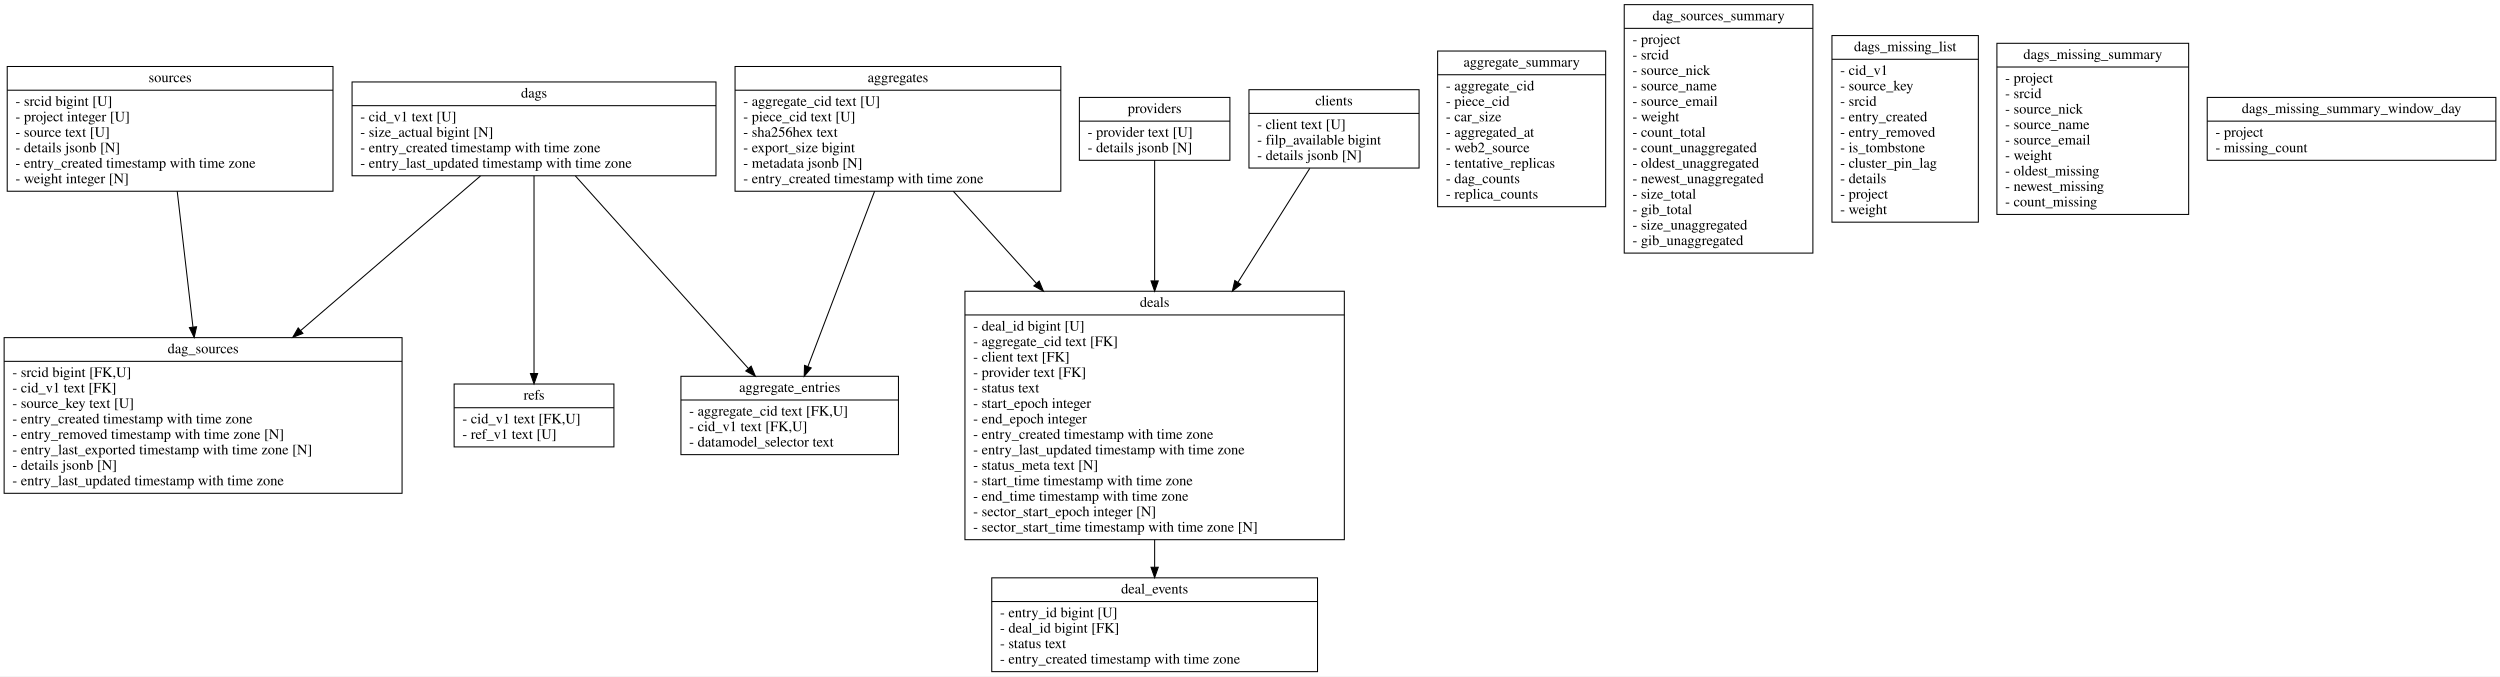
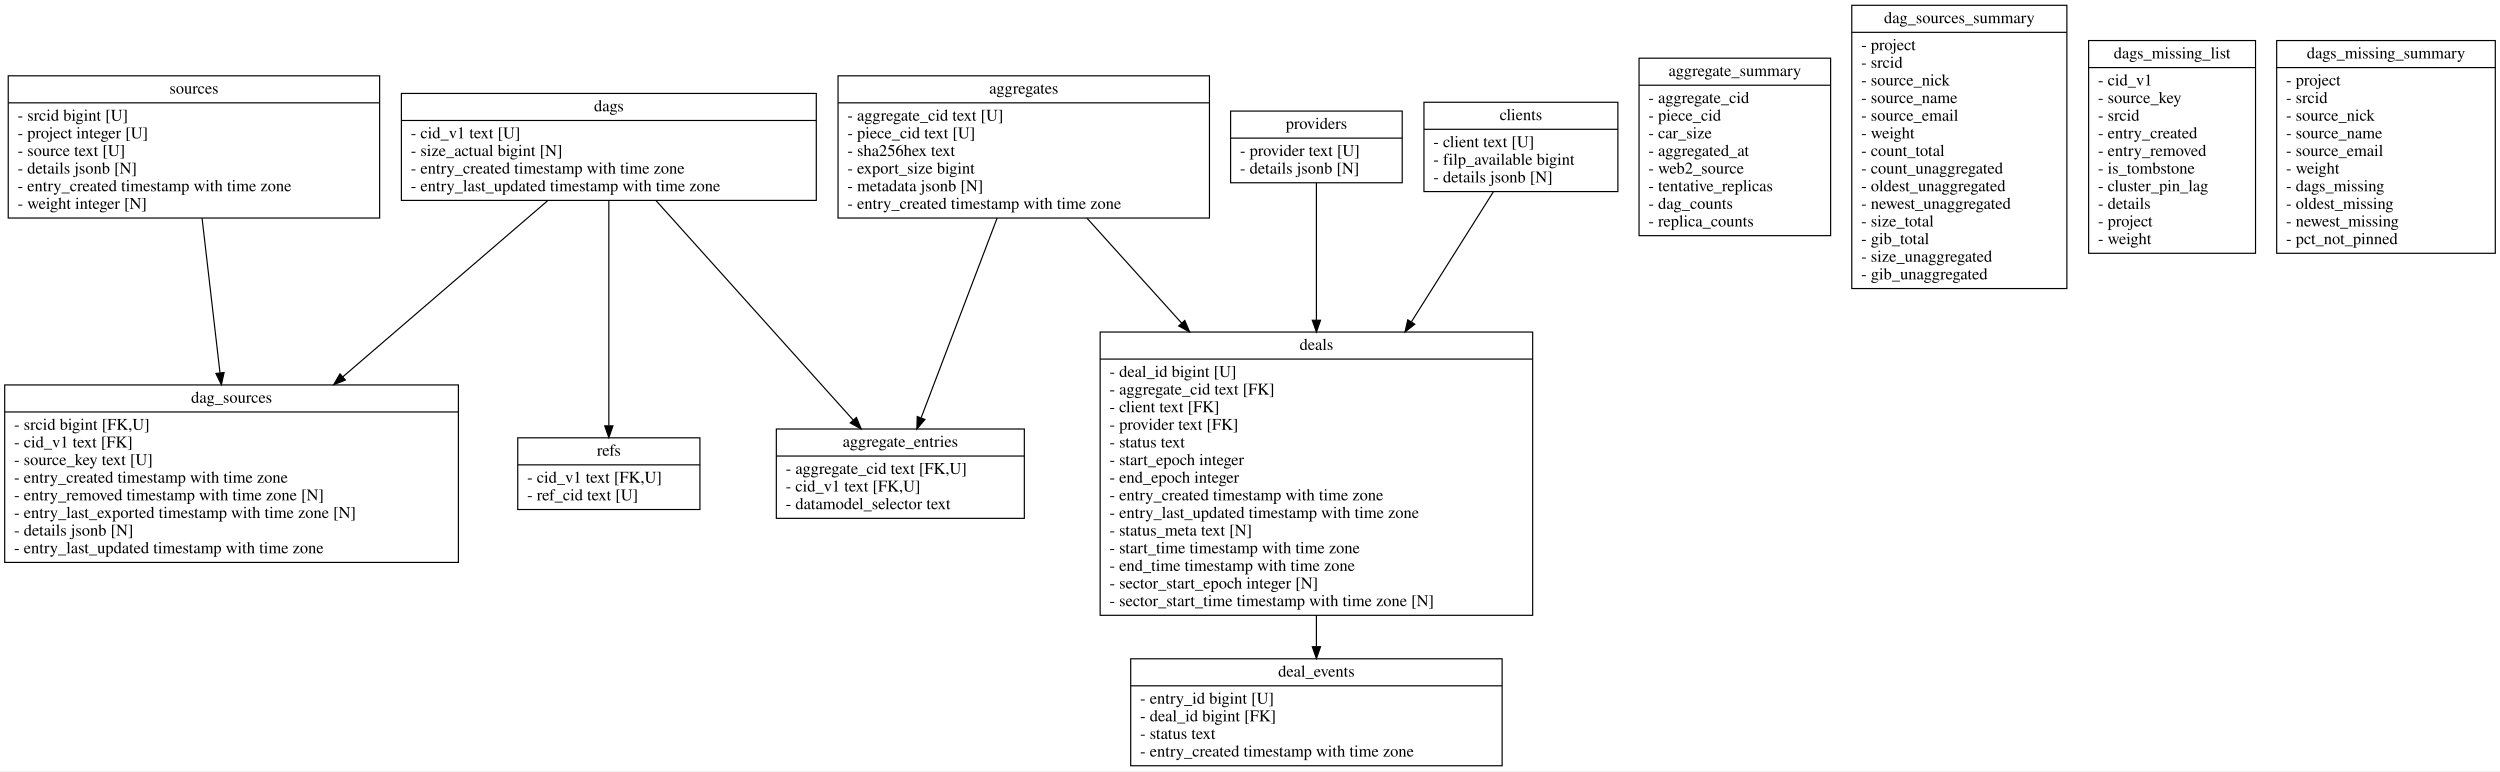
- <svg xmlns="http://www.w3.org/2000/svg" width="2425pt" height="656pt" viewBox="0.00 0.00 2425.00 656.00">
+ <svg xmlns="http://www.w3.org/2000/svg" width="2127pt" height="656pt" viewBox="0.00 0.00 2127.00 656.00">
  <g id="graph0" class="graph" transform="scale(1 1) rotate(0) translate(4 652)">
-     <polygon fill="white" stroke="transparent" points="-4,4 -4,-652 2421,-652 2421,4 -4,4" />
+     <polygon fill="white" stroke="transparent" points="-4,4 -4,-652 2123,-652 2123,4 -4,4" />
    <g id="node1" class="node">
      <polygon fill="white" stroke="black" points="709,-466.5 709,-587.5 1025,-587.5 1025,-466.5 709,-466.5" />
      <text text-anchor="middle" x="867" y="-572.3" font-family="Times,serif" font-size="14.00">aggregates</text>
      <polyline fill="none" stroke="black" points="709,-564.5 1025,-564.5 " />
      <text text-anchor="start" x="717" y="-549.3" font-family="Times,serif" font-size="14.00">- aggregate_cid text [U]</text>
      <text text-anchor="start" x="717" y="-534.3" font-family="Times,serif" font-size="14.00">- piece_cid text [U]</text>
      <text text-anchor="start" x="717" y="-519.3" font-family="Times,serif" font-size="14.00">- sha256hex text</text>
      <text text-anchor="start" x="717" y="-504.3" font-family="Times,serif" font-size="14.00">- export_size bigint</text>
      <text text-anchor="start" x="717" y="-489.3" font-family="Times,serif" font-size="14.00">- metadata jsonb [N]</text>
      <text text-anchor="start" x="717" y="-474.3" font-family="Times,serif" font-size="14.00">- entry_created timestamp with time zone</text>
    </g>
    <g id="node7" class="node">
      <polygon fill="white" stroke="black" points="656.5,-211 656.5,-287 867.5,-287 867.5,-211 656.5,-211" />
      <text text-anchor="middle" x="762" y="-271.8" font-family="Times,serif" font-size="14.00">aggregate_entries</text>
      <polyline fill="none" stroke="black" points="656.5,-264 867.5,-264 " />
      <text text-anchor="start" x="664.5" y="-248.8" font-family="Times,serif" font-size="14.00">- aggregate_cid text [FK,U]</text>
      <text text-anchor="start" x="664.5" y="-233.8" font-family="Times,serif" font-size="14.00">- cid_v1 text [FK,U]</text>
      <text text-anchor="start" x="664.5" y="-218.8" font-family="Times,serif" font-size="14.00">- datamodel_selector text</text>
    </g>
    <g id="edge1" class="edge">
      <path fill="none" stroke="black" d="M844.35,-466.45C824.98,-415.56 797.51,-343.35 779.72,-296.59" />
      <polygon fill="black" stroke="black" points="782.91,-295.11 776.08,-287.01 776.37,-297.6 782.91,-295.11" />
    </g>
    <g id="node9" class="node">
      <polygon fill="white" stroke="black" points="932,-128.5 932,-369.5 1300,-369.5 1300,-128.5 932,-128.5" />
      <text text-anchor="middle" x="1116" y="-354.3" font-family="Times,serif" font-size="14.00">deals</text>
      <polyline fill="none" stroke="black" points="932,-346.5 1300,-346.5 " />
      <text text-anchor="start" x="940" y="-331.3" font-family="Times,serif" font-size="14.00">- deal_id bigint [U]</text>
      <text text-anchor="start" x="940" y="-316.3" font-family="Times,serif" font-size="14.00">- aggregate_cid text [FK]</text>
      <text text-anchor="start" x="940" y="-301.3" font-family="Times,serif" font-size="14.00">- client text [FK]</text>
      <text text-anchor="start" x="940" y="-286.3" font-family="Times,serif" font-size="14.00">- provider text [FK]</text>
      <text text-anchor="start" x="940" y="-271.3" font-family="Times,serif" font-size="14.00">- status text</text>
      <text text-anchor="start" x="940" y="-256.3" font-family="Times,serif" font-size="14.00">- start_epoch integer</text>
      <text text-anchor="start" x="940" y="-241.3" font-family="Times,serif" font-size="14.00">- end_epoch integer</text>
      <text text-anchor="start" x="940" y="-226.3" font-family="Times,serif" font-size="14.00">- entry_created timestamp with time zone</text>
      <text text-anchor="start" x="940" y="-211.3" font-family="Times,serif" font-size="14.00">- entry_last_updated timestamp with time zone</text>
      <text text-anchor="start" x="940" y="-196.3" font-family="Times,serif" font-size="14.00">- status_meta text [N]</text>
      <text text-anchor="start" x="940" y="-181.3" font-family="Times,serif" font-size="14.00">- start_time timestamp with time zone</text>
      <text text-anchor="start" x="940" y="-166.3" font-family="Times,serif" font-size="14.00">- end_time timestamp with time zone</text>
      <text text-anchor="start" x="940" y="-151.3" font-family="Times,serif" font-size="14.00">- sector_start_epoch integer [N]</text>
      <text text-anchor="start" x="940" y="-136.3" font-family="Times,serif" font-size="14.00">- sector_start_time timestamp with time zone [N]</text>
    </g>
    <g id="edge2" class="edge">
      <path fill="none" stroke="black" d="M920.72,-466.45C944.41,-440.19 973.23,-408.25 1001.36,-377.07" />
      <polygon fill="black" stroke="black" points="1004.01,-379.35 1008.11,-369.58 998.82,-374.67 1004.01,-379.35" />
    </g>
    <g id="node2" class="node">
      <polygon fill="white" stroke="black" points="1207.5,-489 1207.5,-565 1372.5,-565 1372.5,-489 1207.5,-489" />
      <text text-anchor="middle" x="1290" y="-549.8" font-family="Times,serif" font-size="14.00">clients</text>
      <polyline fill="none" stroke="black" points="1207.5,-542 1372.5,-542 " />
      <text text-anchor="start" x="1215.5" y="-526.8" font-family="Times,serif" font-size="14.00">- client text [U]</text>
      <text text-anchor="start" x="1215.5" y="-511.8" font-family="Times,serif" font-size="14.00">- filp_available bigint</text>
      <text text-anchor="start" x="1215.5" y="-496.8" font-family="Times,serif" font-size="14.00">- details jsonb [N]</text>
    </g>
    <g id="edge3" class="edge">
      <path fill="none" stroke="black" d="M1266.53,-488.78C1248.43,-460.07 1222.27,-418.56 1196.81,-378.18" />
      <polygon fill="black" stroke="black" points="1199.69,-376.18 1191.39,-369.59 1193.76,-379.91 1199.69,-376.18" />
    </g>
    <g id="node3" class="node">
      <polygon fill="white" stroke="black" points="337.5,-481.5 337.5,-572.5 690.5,-572.5 690.5,-481.5 337.5,-481.5" />
      <text text-anchor="middle" x="514" y="-557.3" font-family="Times,serif" font-size="14.00">dags</text>
      <polyline fill="none" stroke="black" points="337.5,-549.5 690.5,-549.5 " />
      <text text-anchor="start" x="345.5" y="-534.3" font-family="Times,serif" font-size="14.00">- cid_v1 text [U]</text>
      <text text-anchor="start" x="345.5" y="-519.3" font-family="Times,serif" font-size="14.00">- size_actual bigint [N]</text>
      <text text-anchor="start" x="345.5" y="-504.3" font-family="Times,serif" font-size="14.00">- entry_created timestamp with time zone</text>
      <text text-anchor="start" x="345.5" y="-489.3" font-family="Times,serif" font-size="14.00">- entry_last_updated timestamp with time zone</text>
    </g>
    <g id="node6" class="node">
      <polygon fill="white" stroke="black" points="436.5,-218.5 436.5,-279.5 591.5,-279.5 591.5,-218.5 436.5,-218.5" />
      <text text-anchor="middle" x="514" y="-264.3" font-family="Times,serif" font-size="14.00">refs</text>
      <polyline fill="none" stroke="black" points="436.5,-256.5 591.5,-256.5 " />
      <text text-anchor="start" x="444.5" y="-241.3" font-family="Times,serif" font-size="14.00">- cid_v1 text [FK,U]</text>
-       <text text-anchor="start" x="444.5" y="-226.3" font-family="Times,serif" font-size="14.00">- ref_v1 text [U]</text>
+       <text text-anchor="start" x="444.5" y="-226.3" font-family="Times,serif" font-size="14.00">- ref_cid text [U]</text>
    </g>
    <g id="edge6" class="edge">
      <path fill="none" stroke="black" d="M514,-481.35C514,-428.36 514,-340.81 514,-289.97" />
      <polygon fill="black" stroke="black" points="517.5,-289.7 514,-279.7 510.5,-289.7 517.5,-289.7" />
    </g>
    <g id="edge4" class="edge">
      <path fill="none" stroke="black" d="M554.12,-481.35C600.28,-429.98 675.63,-346.12 721.82,-294.72" />
      <polygon fill="black" stroke="black" points="724.61,-296.84 728.69,-287.07 719.41,-292.17 724.61,-296.84" />
    </g>
    <g id="node8" class="node">
      <polygon fill="white" stroke="black" points="0,-173.5 0,-324.5 386,-324.5 386,-173.5 0,-173.5" />
      <text text-anchor="middle" x="193" y="-309.3" font-family="Times,serif" font-size="14.00">dag_sources</text>
      <polyline fill="none" stroke="black" points="0,-301.5 386,-301.5 " />
      <text text-anchor="start" x="8" y="-286.3" font-family="Times,serif" font-size="14.00">- srcid bigint [FK,U]</text>
      <text text-anchor="start" x="8" y="-271.3" font-family="Times,serif" font-size="14.00">- cid_v1 text [FK]</text>
      <text text-anchor="start" x="8" y="-256.3" font-family="Times,serif" font-size="14.00">- source_key text [U]</text>
      <text text-anchor="start" x="8" y="-241.3" font-family="Times,serif" font-size="14.00">- entry_created timestamp with time zone</text>
      <text text-anchor="start" x="8" y="-226.3" font-family="Times,serif" font-size="14.00">- entry_removed timestamp with time zone [N]</text>
      <text text-anchor="start" x="8" y="-211.3" font-family="Times,serif" font-size="14.00">- entry_last_exported timestamp with time zone [N]</text>
      <text text-anchor="start" x="8" y="-196.3" font-family="Times,serif" font-size="14.00">- details jsonb [N]</text>
      <text text-anchor="start" x="8" y="-181.3" font-family="Times,serif" font-size="14.00">- entry_last_updated timestamp with time zone</text>
    </g>
    <g id="edge5" class="edge">
      <path fill="none" stroke="black" d="M462.07,-481.35C415.03,-440.9 344.57,-380.32 287.55,-331.29" />
      <polygon fill="black" stroke="black" points="289.82,-328.63 279.95,-324.76 285.25,-333.94 289.82,-328.63" />
    </g>
    <g id="node4" class="node">
      <polygon fill="white" stroke="black" points="1043,-496.5 1043,-557.5 1189,-557.5 1189,-496.5 1043,-496.5" />
      <text text-anchor="middle" x="1116" y="-542.3" font-family="Times,serif" font-size="14.00">providers</text>
      <polyline fill="none" stroke="black" points="1043,-534.5 1189,-534.5 " />
      <text text-anchor="start" x="1051" y="-519.3" font-family="Times,serif" font-size="14.00">- provider text [U]</text>
      <text text-anchor="start" x="1051" y="-504.3" font-family="Times,serif" font-size="14.00">- details jsonb [N]</text>
    </g>
    <g id="edge8" class="edge">
      <path fill="none" stroke="black" d="M1116,-496.46C1116,-468.14 1116,-423.36 1116,-379.7" />
      <polygon fill="black" stroke="black" points="1119.5,-379.52 1116,-369.52 1112.5,-379.52 1119.5,-379.52" />
    </g>
    <g id="node5" class="node">
      <polygon fill="white" stroke="black" points="3,-466.5 3,-587.5 319,-587.5 319,-466.5 3,-466.5" />
      <text text-anchor="middle" x="161" y="-572.3" font-family="Times,serif" font-size="14.00">sources</text>
      <polyline fill="none" stroke="black" points="3,-564.5 319,-564.5 " />
      <text text-anchor="start" x="11" y="-549.3" font-family="Times,serif" font-size="14.00">- srcid bigint [U]</text>
      <text text-anchor="start" x="11" y="-534.3" font-family="Times,serif" font-size="14.00">- project integer [U]</text>
      <text text-anchor="start" x="11" y="-519.3" font-family="Times,serif" font-size="14.00">- source text [U]</text>
      <text text-anchor="start" x="11" y="-504.3" font-family="Times,serif" font-size="14.00">- details jsonb [N]</text>
      <text text-anchor="start" x="11" y="-489.3" font-family="Times,serif" font-size="14.00">- entry_created timestamp with time zone</text>
      <text text-anchor="start" x="11" y="-474.3" font-family="Times,serif" font-size="14.00">- weight integer [N]</text>
    </g>
    <g id="edge9" class="edge">
      <path fill="none" stroke="black" d="M167.9,-466.45C172.36,-428.01 178.23,-377.42 183.17,-334.81" />
      <polygon fill="black" stroke="black" points="186.66,-335.06 184.34,-324.73 179.71,-334.26 186.66,-335.06" />
    </g>
    <g id="node10" class="node">
      <polygon fill="white" stroke="black" points="958,-0.5 958,-91.5 1274,-91.5 1274,-0.5 958,-0.5" />
      <text text-anchor="middle" x="1116" y="-76.3" font-family="Times,serif" font-size="14.00">deal_events</text>
      <polyline fill="none" stroke="black" points="958,-68.5 1274,-68.5 " />
      <text text-anchor="start" x="966" y="-53.3" font-family="Times,serif" font-size="14.00">- entry_id bigint [U]</text>
      <text text-anchor="start" x="966" y="-38.3" font-family="Times,serif" font-size="14.00">- deal_id bigint [FK]</text>
      <text text-anchor="start" x="966" y="-23.3" font-family="Times,serif" font-size="14.00">- status text</text>
      <text text-anchor="start" x="966" y="-8.3" font-family="Times,serif" font-size="14.00">- entry_created timestamp with time zone</text>
    </g>
    <g id="edge7" class="edge">
      <path fill="none" stroke="black" d="M1116,-128.46C1116,-119.23 1116,-110.23 1116,-101.77" />
      <polygon fill="black" stroke="black" points="1119.5,-101.75 1116,-91.75 1112.5,-101.75 1119.5,-101.75" />
    </g>
    <g id="node11" class="node">
      <polygon fill="white" stroke="black" points="1390.5,-451.5 1390.5,-602.5 1553.5,-602.5 1553.5,-451.5 1390.5,-451.5" />
      <text text-anchor="middle" x="1472" y="-587.3" font-family="Times,serif" font-size="14.00">aggregate_summary</text>
      <polyline fill="none" stroke="black" points="1390.5,-579.5 1553.5,-579.5 " />
      <text text-anchor="start" x="1398.5" y="-564.3" font-family="Times,serif" font-size="14.00">- aggregate_cid</text>
      <text text-anchor="start" x="1398.5" y="-549.3" font-family="Times,serif" font-size="14.00">- piece_cid</text>
      <text text-anchor="start" x="1398.5" y="-534.3" font-family="Times,serif" font-size="14.00">- car_size</text>
      <text text-anchor="start" x="1398.5" y="-519.3" font-family="Times,serif" font-size="14.00">- aggregated_at</text>
      <text text-anchor="start" x="1398.5" y="-504.3" font-family="Times,serif" font-size="14.00">- web2_source</text>
      <text text-anchor="start" x="1398.5" y="-489.3" font-family="Times,serif" font-size="14.00">- tentative_replicas</text>
      <text text-anchor="start" x="1398.5" y="-474.3" font-family="Times,serif" font-size="14.00">- dag_counts</text>
      <text text-anchor="start" x="1398.5" y="-459.3" font-family="Times,serif" font-size="14.00">- replica_counts</text>
    </g>
    <g id="node12" class="node">
      <polygon fill="white" stroke="black" points="1571.5,-406.5 1571.5,-647.5 1754.5,-647.5 1754.5,-406.5 1571.5,-406.5" />
      <text text-anchor="middle" x="1663" y="-632.3" font-family="Times,serif" font-size="14.00">dag_sources_summary</text>
      <polyline fill="none" stroke="black" points="1571.5,-624.5 1754.5,-624.5 " />
      <text text-anchor="start" x="1579.5" y="-609.3" font-family="Times,serif" font-size="14.00">- project</text>
      <text text-anchor="start" x="1579.5" y="-594.3" font-family="Times,serif" font-size="14.00">- srcid</text>
      <text text-anchor="start" x="1579.5" y="-579.3" font-family="Times,serif" font-size="14.00">- source_nick</text>
      <text text-anchor="start" x="1579.5" y="-564.3" font-family="Times,serif" font-size="14.00">- source_name</text>
      <text text-anchor="start" x="1579.5" y="-549.3" font-family="Times,serif" font-size="14.00">- source_email</text>
      <text text-anchor="start" x="1579.5" y="-534.3" font-family="Times,serif" font-size="14.00">- weight</text>
      <text text-anchor="start" x="1579.5" y="-519.3" font-family="Times,serif" font-size="14.00">- count_total</text>
      <text text-anchor="start" x="1579.5" y="-504.3" font-family="Times,serif" font-size="14.00">- count_unaggregated</text>
      <text text-anchor="start" x="1579.5" y="-489.3" font-family="Times,serif" font-size="14.00">- oldest_unaggregated</text>
      <text text-anchor="start" x="1579.5" y="-474.3" font-family="Times,serif" font-size="14.00">- newest_unaggregated</text>
      <text text-anchor="start" x="1579.5" y="-459.3" font-family="Times,serif" font-size="14.00">- size_total</text>
      <text text-anchor="start" x="1579.5" y="-444.3" font-family="Times,serif" font-size="14.00">- gib_total</text>
      <text text-anchor="start" x="1579.5" y="-429.3" font-family="Times,serif" font-size="14.00">- size_unaggregated</text>
      <text text-anchor="start" x="1579.5" y="-414.3" font-family="Times,serif" font-size="14.00">- gib_unaggregated</text>
    </g>
    <g id="node13" class="node">
      <polygon fill="white" stroke="black" points="1773,-436.5 1773,-617.5 1915,-617.5 1915,-436.5 1773,-436.5" />
      <text text-anchor="middle" x="1844" y="-602.3" font-family="Times,serif" font-size="14.00">dags_missing_list</text>
      <polyline fill="none" stroke="black" points="1773,-594.5 1915,-594.5 " />
      <text text-anchor="start" x="1781" y="-579.3" font-family="Times,serif" font-size="14.00">- cid_v1</text>
      <text text-anchor="start" x="1781" y="-564.3" font-family="Times,serif" font-size="14.00">- source_key</text>
      <text text-anchor="start" x="1781" y="-549.3" font-family="Times,serif" font-size="14.00">- srcid</text>
      <text text-anchor="start" x="1781" y="-534.3" font-family="Times,serif" font-size="14.00">- entry_created</text>
      <text text-anchor="start" x="1781" y="-519.3" font-family="Times,serif" font-size="14.00">- entry_removed</text>
      <text text-anchor="start" x="1781" y="-504.3" font-family="Times,serif" font-size="14.00">- is_tombstone</text>
      <text text-anchor="start" x="1781" y="-489.3" font-family="Times,serif" font-size="14.00">- cluster_pin_lag</text>
      <text text-anchor="start" x="1781" y="-474.3" font-family="Times,serif" font-size="14.00">- details</text>
      <text text-anchor="start" x="1781" y="-459.3" font-family="Times,serif" font-size="14.00">- project</text>
      <text text-anchor="start" x="1781" y="-444.3" font-family="Times,serif" font-size="14.00">- weight</text>
    </g>
    <g id="node14" class="node">
-       <polygon fill="white" stroke="black" points="1933,-444 1933,-610 2119,-610 2119,-444 1933,-444" />
-       <text text-anchor="middle" x="2026" y="-594.8" font-family="Times,serif" font-size="14.00">dags_missing_summary</text>
-       <polyline fill="none" stroke="black" points="1933,-587 2119,-587 " />
-       <text text-anchor="start" x="1941" y="-571.8" font-family="Times,serif" font-size="14.00">- project</text>
-       <text text-anchor="start" x="1941" y="-556.8" font-family="Times,serif" font-size="14.00">- srcid</text>
-       <text text-anchor="start" x="1941" y="-541.8" font-family="Times,serif" font-size="14.00">- source_nick</text>
-       <text text-anchor="start" x="1941" y="-526.8" font-family="Times,serif" font-size="14.00">- source_name</text>
-       <text text-anchor="start" x="1941" y="-511.8" font-family="Times,serif" font-size="14.00">- source_email</text>
-       <text text-anchor="start" x="1941" y="-496.8" font-family="Times,serif" font-size="14.00">- weight</text>
-       <text text-anchor="start" x="1941" y="-481.8" font-family="Times,serif" font-size="14.00">- oldest_missing</text>
-       <text text-anchor="start" x="1941" y="-466.8" font-family="Times,serif" font-size="14.00">- newest_missing</text>
-       <text text-anchor="start" x="1941" y="-451.8" font-family="Times,serif" font-size="14.00">- count_missing</text>
-     </g>
-     <g id="node15" class="node">
-       <polygon fill="white" stroke="black" points="2137,-496.5 2137,-557.5 2417,-557.5 2417,-496.5 2137,-496.5" />
-       <text text-anchor="middle" x="2277" y="-542.3" font-family="Times,serif" font-size="14.00">dags_missing_summary_window_day</text>
-       <polyline fill="none" stroke="black" points="2137,-534.5 2417,-534.5 " />
-       <text text-anchor="start" x="2145" y="-519.3" font-family="Times,serif" font-size="14.00">- project</text>
-       <text text-anchor="start" x="2145" y="-504.3" font-family="Times,serif" font-size="14.00">- missing_count</text>
+       <polygon fill="white" stroke="black" points="1933,-436.5 1933,-617.5 2119,-617.5 2119,-436.5 1933,-436.5" />
+       <text text-anchor="middle" x="2026" y="-602.3" font-family="Times,serif" font-size="14.00">dags_missing_summary</text>
+       <polyline fill="none" stroke="black" points="1933,-594.5 2119,-594.5 " />
+       <text text-anchor="start" x="1941" y="-579.3" font-family="Times,serif" font-size="14.00">- project</text>
+       <text text-anchor="start" x="1941" y="-564.3" font-family="Times,serif" font-size="14.00">- srcid</text>
+       <text text-anchor="start" x="1941" y="-549.3" font-family="Times,serif" font-size="14.00">- source_nick</text>
+       <text text-anchor="start" x="1941" y="-534.3" font-family="Times,serif" font-size="14.00">- source_name</text>
+       <text text-anchor="start" x="1941" y="-519.3" font-family="Times,serif" font-size="14.00">- source_email</text>
+       <text text-anchor="start" x="1941" y="-504.3" font-family="Times,serif" font-size="14.00">- weight</text>
+       <text text-anchor="start" x="1941" y="-489.3" font-family="Times,serif" font-size="14.00">- dags_missing</text>
+       <text text-anchor="start" x="1941" y="-474.3" font-family="Times,serif" font-size="14.00">- oldest_missing</text>
+       <text text-anchor="start" x="1941" y="-459.3" font-family="Times,serif" font-size="14.00">- newest_missing</text>
+       <text text-anchor="start" x="1941" y="-444.3" font-family="Times,serif" font-size="14.00">- pct_not_pinned</text>
    </g>
  </g>
</svg>
